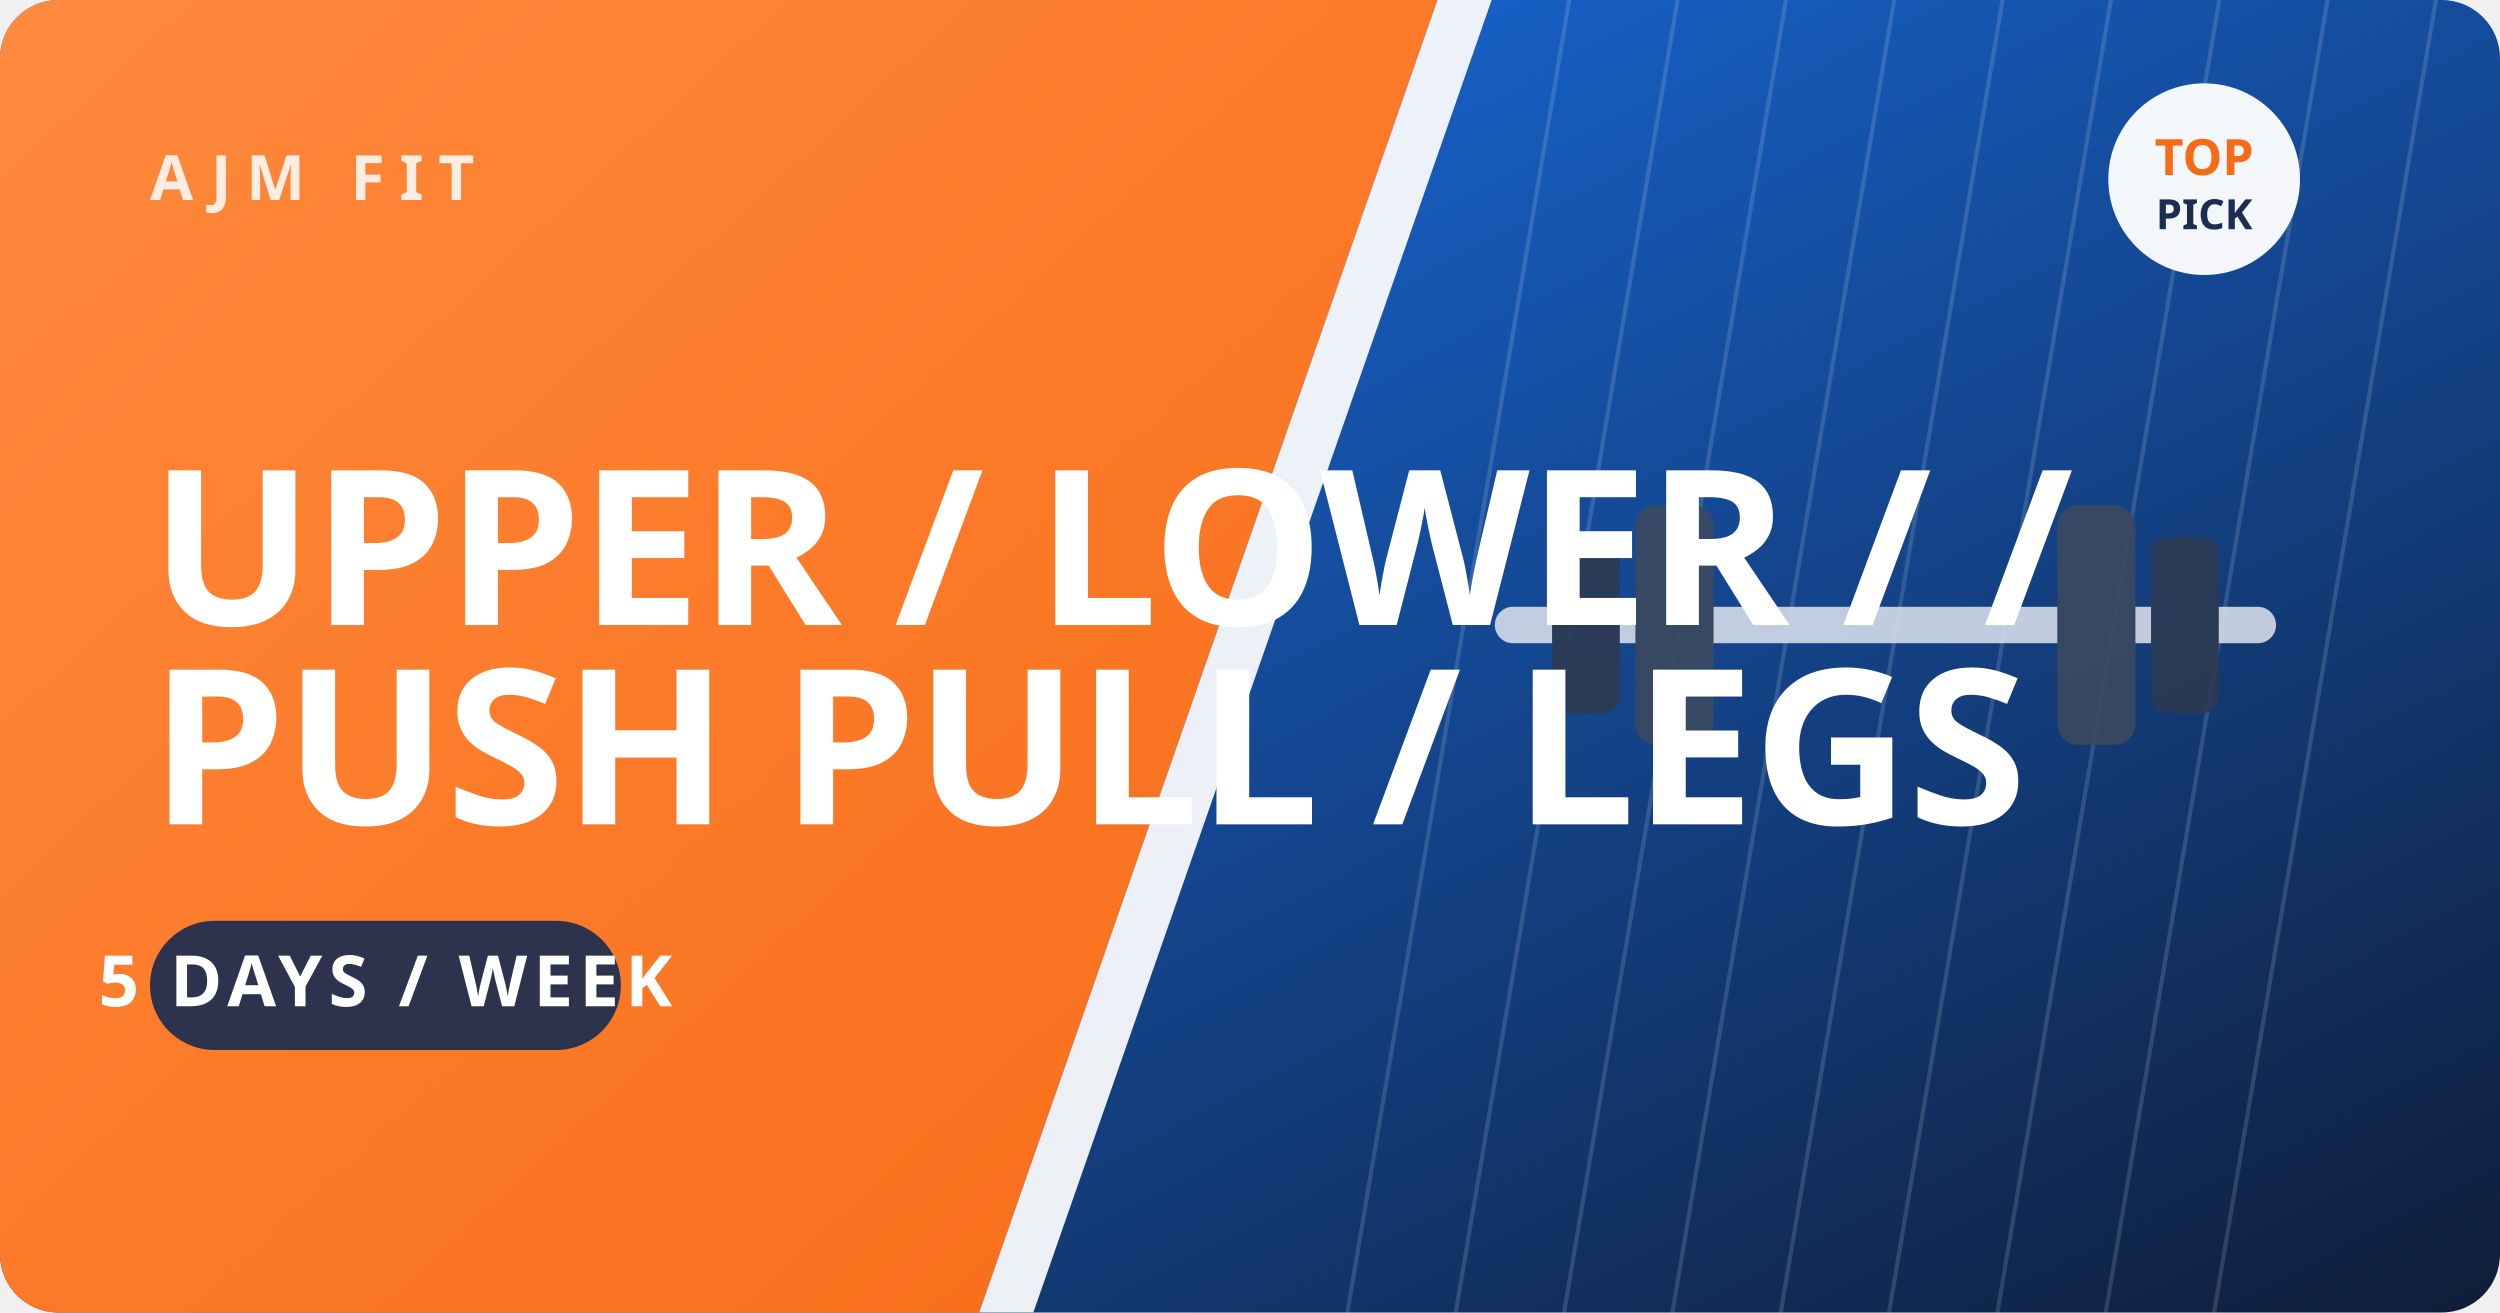
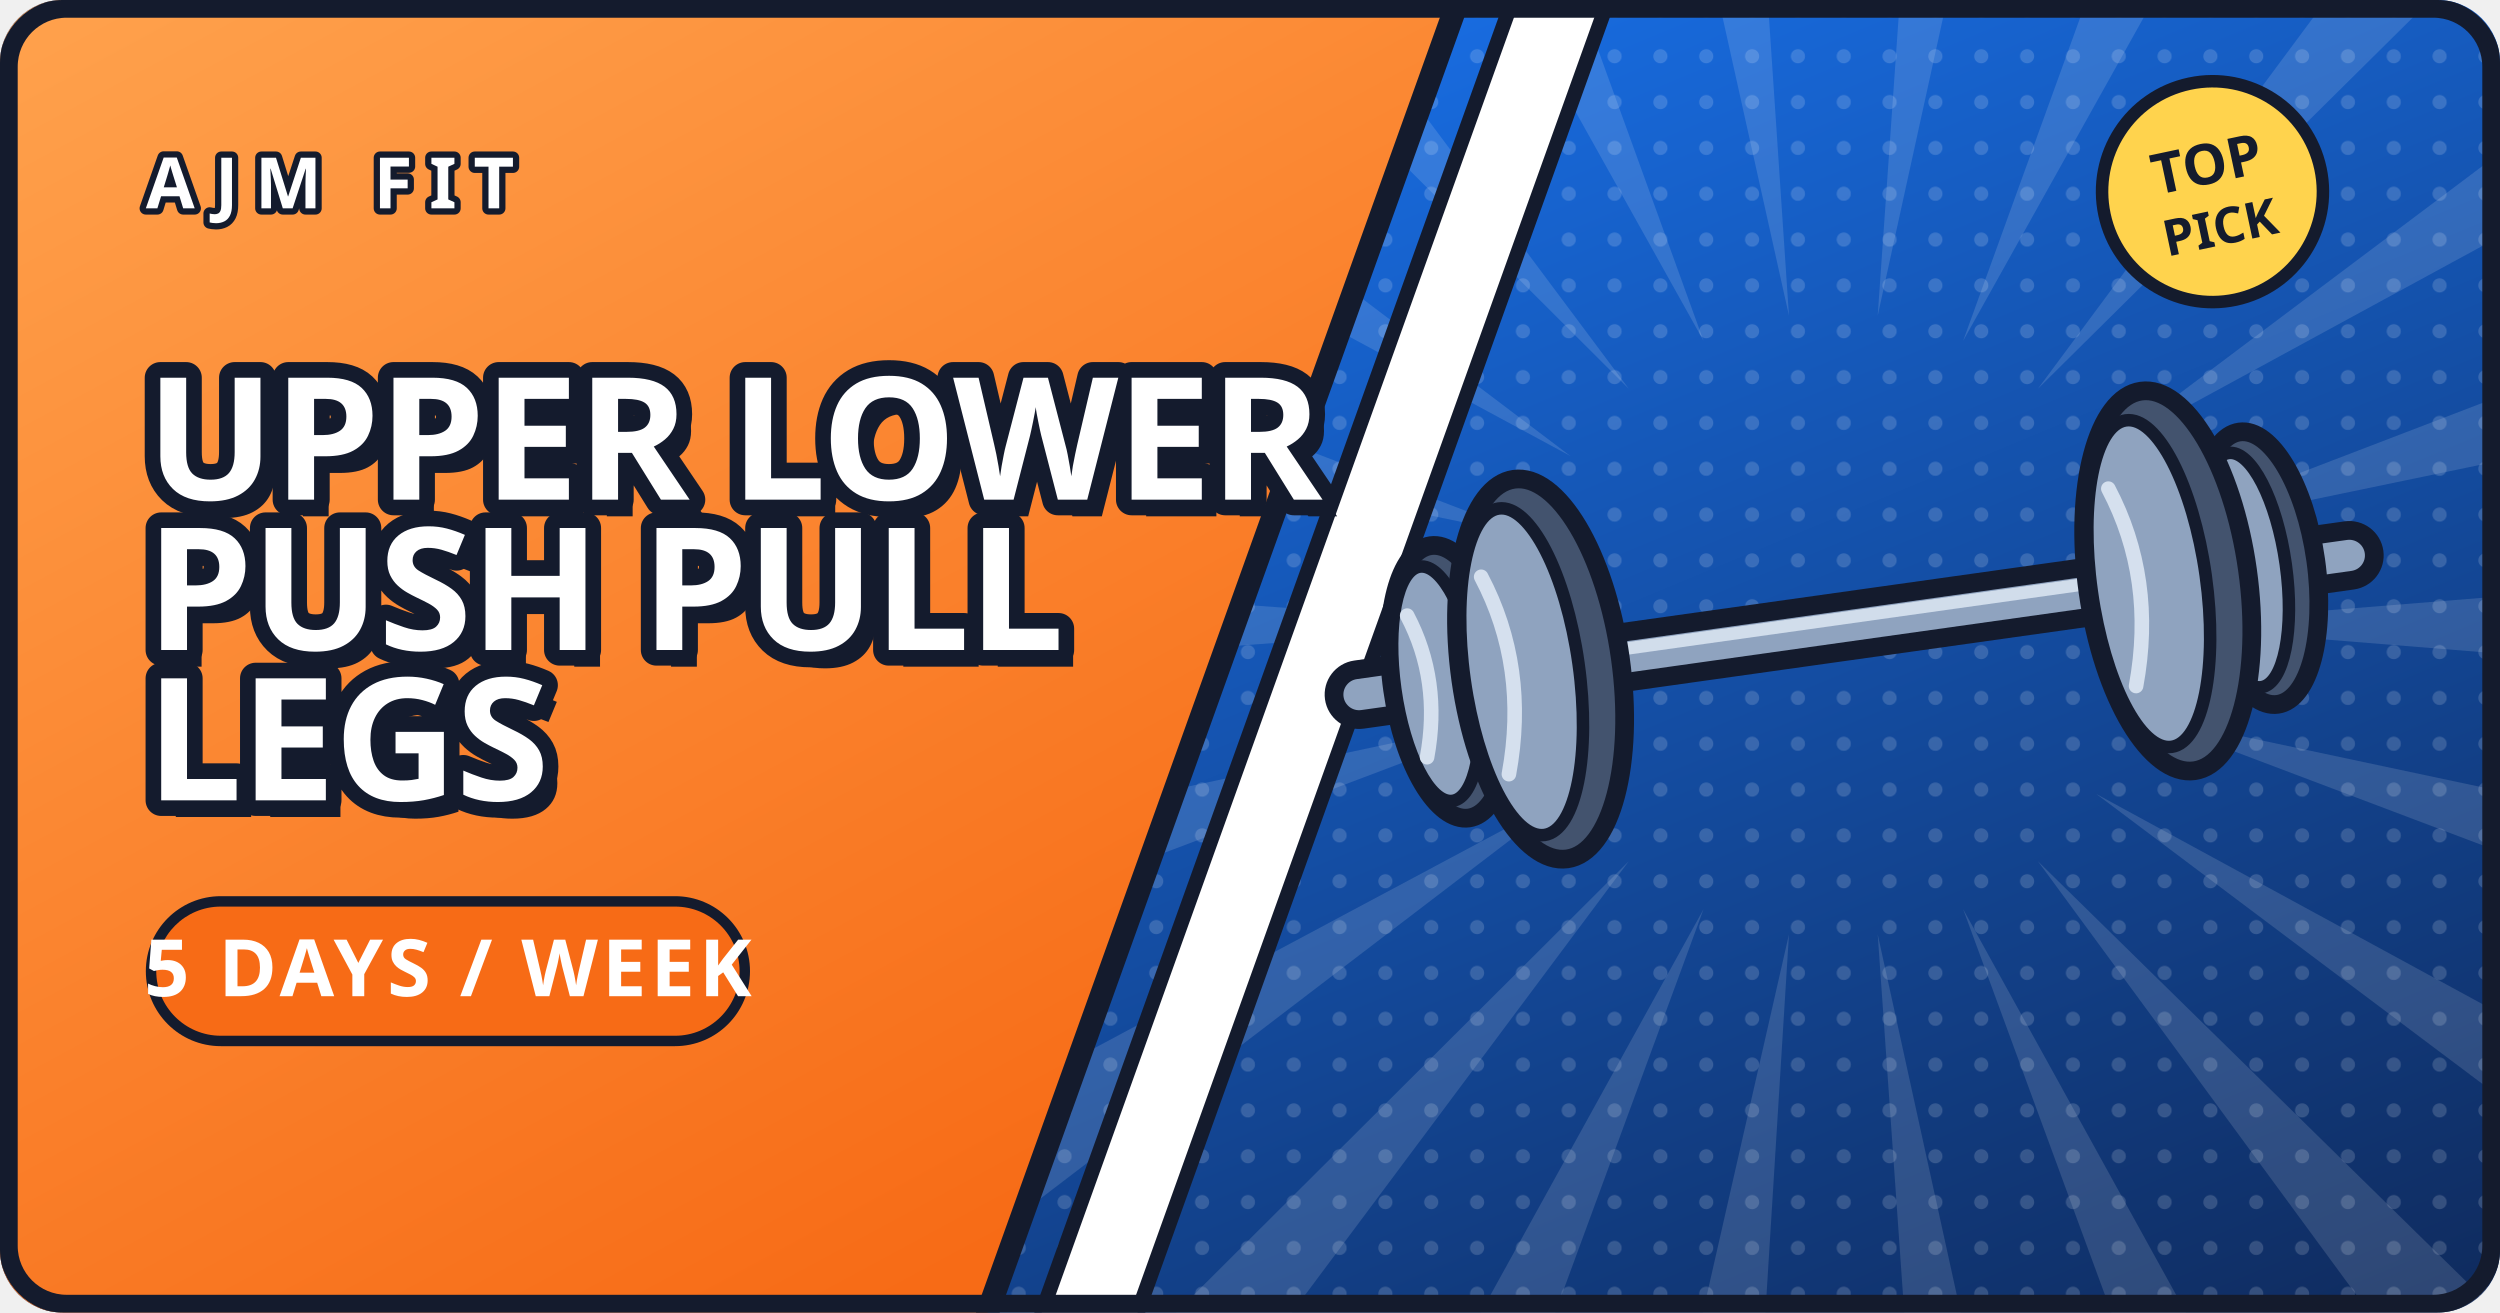
<svg xmlns="http://www.w3.org/2000/svg" viewBox="0 0 1200 630" width="1200" height="630" role="img" aria-label="Upper / Lower / Push / Pull / Legs (5-day)">
  <defs>
-     <linearGradient id="o" x1="0" y1="0" x2="1" y2="1">
-       <stop offset="0" stop-color="#ff8a3d" />
+     <linearGradient id="o" x1="0" y1="0" x2="0.6" y2="1">
+       <stop offset="0" stop-color="#FFA24D" />
      <stop offset="1" stop-color="#F76B16" />
    </linearGradient>
-     <linearGradient id="b" x1="0" y1="0" x2="1" y2="1">
+     <linearGradient id="b" x1="0.2" y1="0" x2="1" y2="1">
      <stop offset="0" stop-color="#1A7BFF" />
-       <stop offset="1" stop-color="#0f1d38" />
+       <stop offset="1" stop-color="#0f2a5c" />
    </linearGradient>
+     <pattern id="dots" width="22" height="22" patternUnits="userSpaceOnUse">
+       <circle cx="5" cy="5" r="3.4" fill="#fff" opacity="0.16" />
+     </pattern>
    <clipPath id="card">
-       <rect width="1200" height="630" rx="28" />
+       <rect width="1200" height="630" rx="30" />
    </clipPath>
  </defs>
  <g clip-path="url(#card)">
    <rect width="1200" height="630" fill="url(#b)" />
-     <path d="M0 0 H690 L470 630 H0 Z" fill="url(#o)" />
-     <path d="M690 0 L716 0 L496 630 L470 630 Z" fill="#ffffff" opacity="0.92" />
-     <g opacity="0.14" fill="none" stroke="#fff" stroke-width="2">
-       <line x1="760" y1="-40" x2="640" y2="670" />
-       <line x1="812" y1="-40" x2="692" y2="670" />
-       <line x1="864" y1="-40" x2="744" y2="670" />
-       <line x1="916" y1="-40" x2="796" y2="670" />
-       <line x1="968" y1="-40" x2="848" y2="670" />
-       <line x1="1020" y1="-40" x2="900" y2="670" />
-       <line x1="1072" y1="-40" x2="952" y2="670" />
-       <line x1="1124" y1="-40" x2="1004" y2="670" />
-       <line x1="1176" y1="-40" x2="1056" y2="670" />
+     <rect width="1200" height="630" fill="url(#dots)" />
+     <g transform="translate(880,300)">
+       <path d="M150.0 0.0 L469.3 25.8 L469.3 -25.8 Z" fill="#fff" opacity="0.13" />
+       <path d="M143.9 42.3 L509.0 180.4 L525.7 123.4 Z" fill="#fff" opacity="0.13" />
+       <path d="M126.2 81.1 L494.3 357.5 L530.5 301.1 Z" fill="#fff" opacity="0.13" />
+       <path d="M98.2 113.4 L287.8 371.6 L326.8 337.7 Z" fill="#fff" opacity="0.13" />
+       <path d="M62.3 136.4 L197.0 502.8 L251.0 478.1 Z" fill="#fff" opacity="0.13" />
+       <path d="M21.3 148.5 L53.5 607.7 L119.9 598.1 Z" fill="#fff" opacity="0.13" />
+       <path d="M-21.3 148.5 L-92.4 460.8 L-41.2 468.2 Z" fill="#fff" opacity="0.13" />
+       <path d="M-62.3 136.4 L-251.0 478.1 L-197.0 502.8 Z" fill="#fff" opacity="0.13" />
+       <path d="M-98.2 113.4 L-424.2 438.4 L-373.5 482.3 Z" fill="#fff" opacity="0.13" />
+       <path d="M-126.2 81.1 L-408.8 232.0 L-380.8 275.5 Z" fill="#fff" opacity="0.13" />
+       <path d="M-143.9 42.3 L-525.7 123.4 L-509.0 180.4 Z" fill="#fff" opacity="0.13" />
+       <path d="M-150.0 0.0 L-609.1 -33.5 L-609.1 33.5 Z" fill="#fff" opacity="0.13" />
+       <path d="M-143.9 -42.3 L-443.0 -157.0 L-457.6 -107.4 Z" fill="#fff" opacity="0.13" />
+       <path d="M-126.2 -81.1 L-437.5 -316.5 L-469.6 -266.5 Z" fill="#fff" opacity="0.13" />
+       <path d="M-98.2 -113.4 L-373.5 -482.3 L-424.2 -438.4 Z" fill="#fff" opacity="0.13" />
+       <path d="M-62.3 -136.4 L-171.4 -437.6 L-218.5 -416.1 Z" fill="#fff" opacity="0.13" />
+       <path d="M-21.3 -148.5 L-47.4 -537.9 L-106.1 -529.5 Z" fill="#fff" opacity="0.13" />
+       <path d="M21.3 -148.5 L119.9 -598.1 L53.5 -607.7 Z" fill="#fff" opacity="0.13" />
+       <path d="M62.3 -136.4 L218.5 -416.1 L171.4 -437.6 Z" fill="#fff" opacity="0.13" />
+       <path d="M98.2 -113.4 L375.5 -388.0 L330.7 -426.9 Z" fill="#fff" opacity="0.13" />
+       <path d="M126.2 -81.1 L530.5 -301.1 L494.3 -357.5 Z" fill="#fff" opacity="0.13" />
+       <path d="M143.9 -42.3 L457.6 -107.4 L443.0 -157.0 Z" fill="#fff" opacity="0.13" />
    </g>
-     <g transform="translate(905,300) scale(1.25)" opacity="0.92">
-       <rect x="-150" y="-7" width="300" height="14" rx="7" fill="#cfd8e6" />
-       <rect x="-128" y="-34" width="26" height="68" rx="7" fill="#2b3a52" />
-       <rect x="-96" y="-46" width="30" height="92" rx="8" fill="#39495f" />
-       <rect x="66" y="-46" width="30" height="92" rx="8" fill="#39495f" />
-       <rect x="102" y="-34" width="26" height="68" rx="7" fill="#2b3a52" />
+     <path d="M0 0 H700 L474 630 H0 Z" fill="url(#o)" />
+     <path d="M700 0 L474 630" fill="none" stroke="#141b2d" stroke-width="11" stroke-linejoin="round" stroke-linecap="round" />
+     <path d="M726 0 L500 630 L546 630 L772 0 Z" fill="#fff" stroke="#141b2d" stroke-width="7" stroke-linejoin="round" stroke-linecap="round" />
+     <g transform="translate(890,300)">
+       <g transform="rotate(-8)">
+         <rect x="-252" y="-12" width="504" height="24" rx="12" fill="#8FA3BF" stroke="#141b2d" stroke-width="9" stroke-linejoin="round" stroke-linecap="round" />
+         <rect x="-226" y="-7" width="452" height="6" rx="3" fill="#D8E3F0" opacity="0.9" />
+         <ellipse cx="-196" cy="0" rx="27.72" ry="66" fill="#43536e" stroke="#141b2d" stroke-width="9" stroke-linejoin="round" stroke-linecap="round" />
+         <ellipse cx="-202.6" cy="0" rx="19.8" ry="56.76" fill="#8FA3BF" stroke="#141b2d" stroke-width="6" stroke-linejoin="round" stroke-linecap="round" />
+         <path d="M-211.84 -34.32 q 11.88 33 0 68.64" fill="none" stroke="#D8E3F0" stroke-width="7" stroke-linecap="round" opacity="0.95" />
+         <ellipse cx="-152" cy="0" rx="38.64" ry="92" fill="#43536e" stroke="#141b2d" stroke-width="9" stroke-linejoin="round" stroke-linecap="round" />
+         <ellipse cx="-161.2" cy="0" rx="27.6" ry="79.12" fill="#8FA3BF" stroke="#141b2d" stroke-width="6" stroke-linejoin="round" stroke-linecap="round" />
+         <path d="M-174.08 -47.84 q 16.56 46 0 95.68" fill="none" stroke="#D8E3F0" stroke-width="7" stroke-linecap="round" opacity="0.95" />
+         <ellipse cx="196" cy="0" rx="27.72" ry="66" fill="#43536e" stroke="#141b2d" stroke-width="9" stroke-linejoin="round" stroke-linecap="round" />
+         <ellipse cx="189.4" cy="0" rx="19.8" ry="56.76" fill="#8FA3BF" stroke="#141b2d" stroke-width="6" stroke-linejoin="round" stroke-linecap="round" />
+         <path d="M180.16 -34.32 q 11.88 33 0 68.64" fill="none" stroke="#D8E3F0" stroke-width="7" stroke-linecap="round" opacity="0.95" />
+         <ellipse cx="152" cy="0" rx="38.64" ry="92" fill="#43536e" stroke="#141b2d" stroke-width="9" stroke-linejoin="round" stroke-linecap="round" />
+         <ellipse cx="142.8" cy="0" rx="27.6" ry="79.12" fill="#8FA3BF" stroke="#141b2d" stroke-width="6" stroke-linejoin="round" stroke-linecap="round" />
+         <path d="M129.92 -47.84 q 16.56 46 0 95.68" fill="none" stroke="#D8E3F0" stroke-width="7" stroke-linecap="round" opacity="0.95" />
+       </g>
    </g>
-     <text x="72" y="300" font-family="'Barlow Condensed','Arial Narrow',Haettenschweiler,Impact,sans-serif" font-weight="800" font-size="104" fill="#fff" letter-spacing="-1" style="text-transform:uppercase">
-       <tspan x="72" dy="0">UPPER / LOWER / /</tspan>
-       <tspan x="72" dy="95.68">PUSH PULL / LEGS</tspan>
-     </text>
-     <rect x="72" y="442" width="226" height="62" rx="31" fill="#1B2D50" opacity="0.92" />
-     <text x="185" y="483" font-family="'Barlow Condensed','Arial Narrow',Haettenschweiler,Impact,sans-serif" font-weight="700" font-size="34" fill="#fff" text-anchor="middle" letter-spacing="3">5 DAYS / WEEK</text>
-     <text x="72" y="96" font-family="'Barlow Condensed','Arial Narrow',Haettenschweiler,Impact,sans-serif" font-weight="700" font-size="30" fill="#fff" opacity="0.85" letter-spacing="7">AJM FIT</text>
-     <g transform="translate(1058,86)">
-       <circle r="46" fill="#fff" opacity="0.95" />
-       <text y="-2" font-family="'Barlow Condensed','Arial Narrow',Haettenschweiler,Impact,sans-serif" font-weight="800" font-size="24" fill="#F76B16" text-anchor="middle">TOP</text>
-       <text y="24" font-family="'Barlow Condensed','Arial Narrow',Haettenschweiler,Impact,sans-serif" font-weight="700" font-size="20" fill="#1B2D50" text-anchor="middle">PICK</text>
+     <g font-family="'Barlow Condensed','Arial Narrow',Haettenschweiler,Impact,sans-serif" font-weight="800" font-size="82" letter-spacing="-1">
+       <text x="70" y="239.84" fill="#141b2d" transform="translate(7,8)">
+         <tspan x="70" dy="0">UPPER LOWER</tspan>
+         <tspan x="70" dy="72.16">PUSH PULL</tspan>
+         <tspan x="70" dy="72.16">LEGS</tspan>
+       </text>
+       <text x="70" y="239.84" fill="#fff" stroke="#141b2d" stroke-width="15" stroke-linejoin="round" paint-order="stroke">
+         <tspan x="70" dy="0">UPPER LOWER</tspan>
+         <tspan x="70" dy="72.16">PUSH PULL</tspan>
+         <tspan x="70" dy="72.16">LEGS</tspan>
+       </text>
    </g>
+     <g transform="translate(70,430.16)">
+       <rect width="290" height="72" rx="36" fill="#141b2d" />
+       <rect x="5" y="5" width="280" height="62" rx="31" fill="#F76B16" />
+       <text x="145" y="48" font-family="'Barlow Condensed','Arial Narrow',Haettenschweiler,Impact,sans-serif" font-weight="800" font-size="38" fill="#fff" text-anchor="middle" letter-spacing="2">5 DAYS / WEEK</text>
+     </g>
+     <text x="70" y="100" font-family="'Barlow Condensed','Arial Narrow',Haettenschweiler,Impact,sans-serif" font-weight="800" font-size="34" fill="#fff" letter-spacing="8" stroke="#141b2d" stroke-width="6" paint-order="stroke" stroke-linejoin="round">AJM FIT</text>
+     <g transform="translate(1062,92) rotate(-12)">
+       <circle r="56" fill="#141b2d" />
+       <circle r="50" fill="#FFD34D" />
+       <text y="-4" font-family="'Barlow Condensed','Arial Narrow',Haettenschweiler,Impact,sans-serif" font-weight="800" font-size="27" fill="#141b2d" text-anchor="middle">TOP</text>
+       <text y="26" font-family="'Barlow Condensed','Arial Narrow',Haettenschweiler,Impact,sans-serif" font-weight="800" font-size="24" fill="#141b2d" text-anchor="middle">PICK</text>
+     </g>
+     <rect x="4" y="4" width="1192" height="622" rx="28" fill="none" stroke="#141b2d" stroke-width="9" stroke-linejoin="round" stroke-linecap="round" />
  </g>
</svg>
